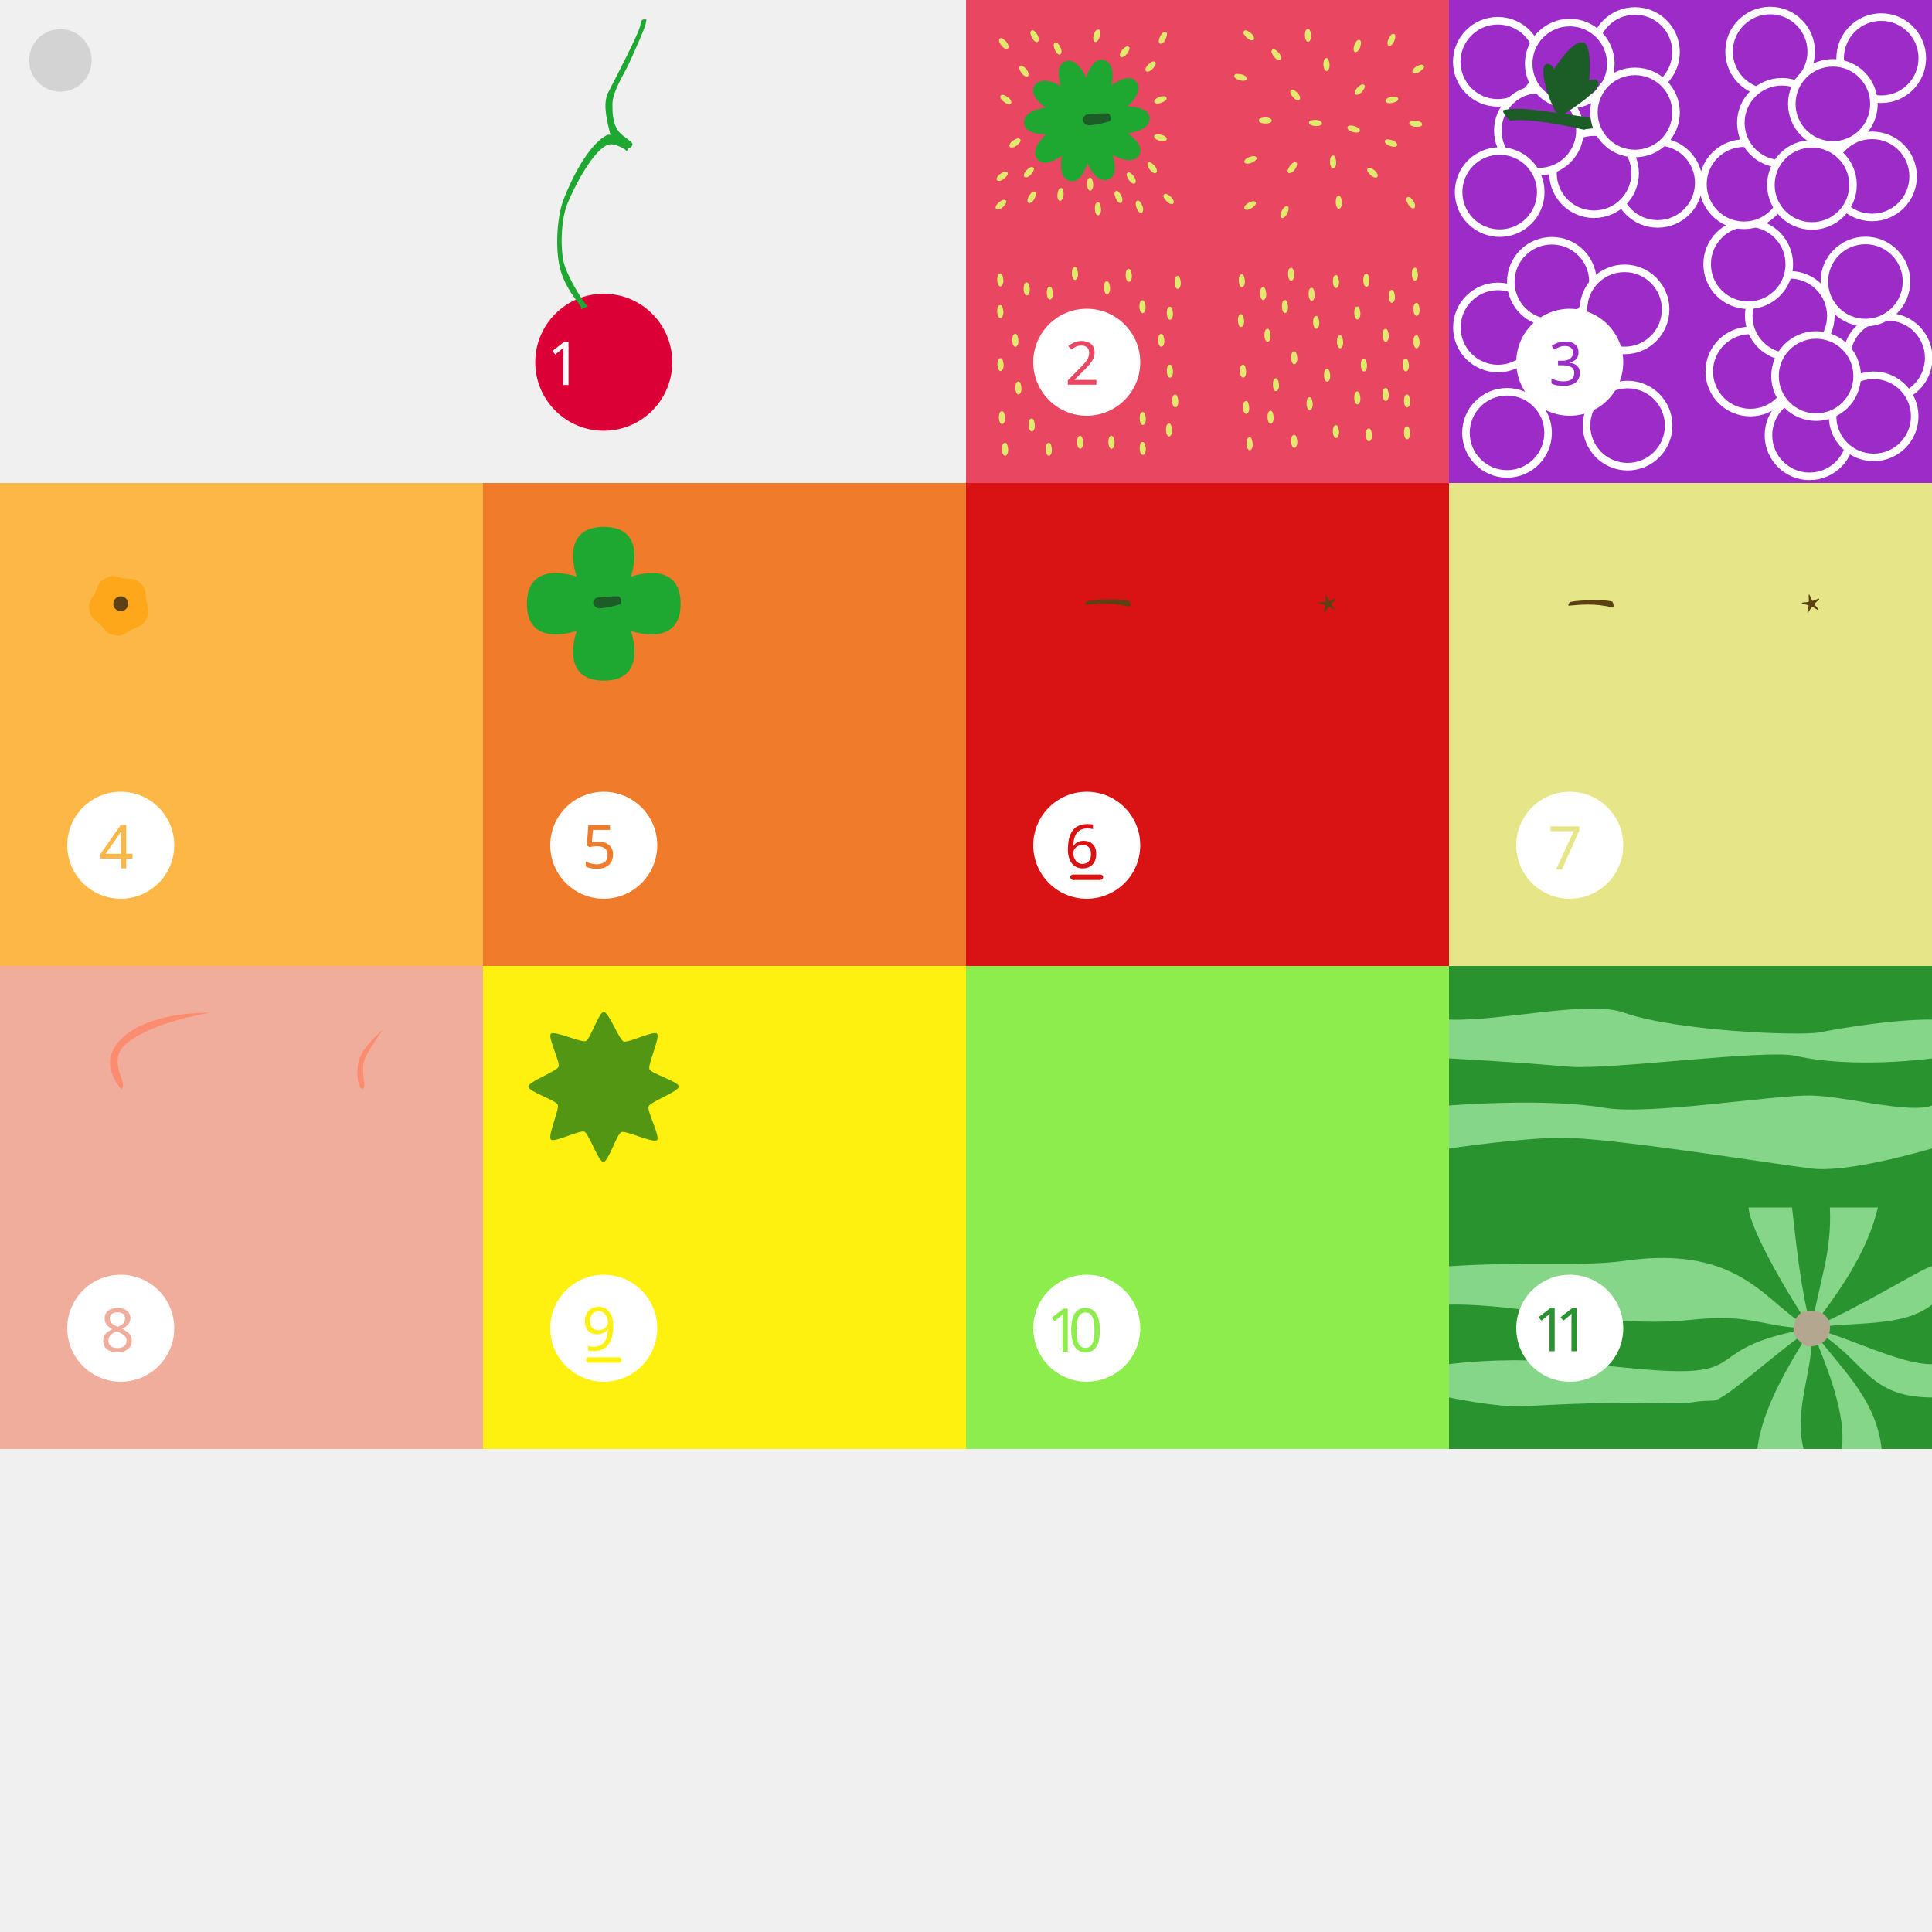
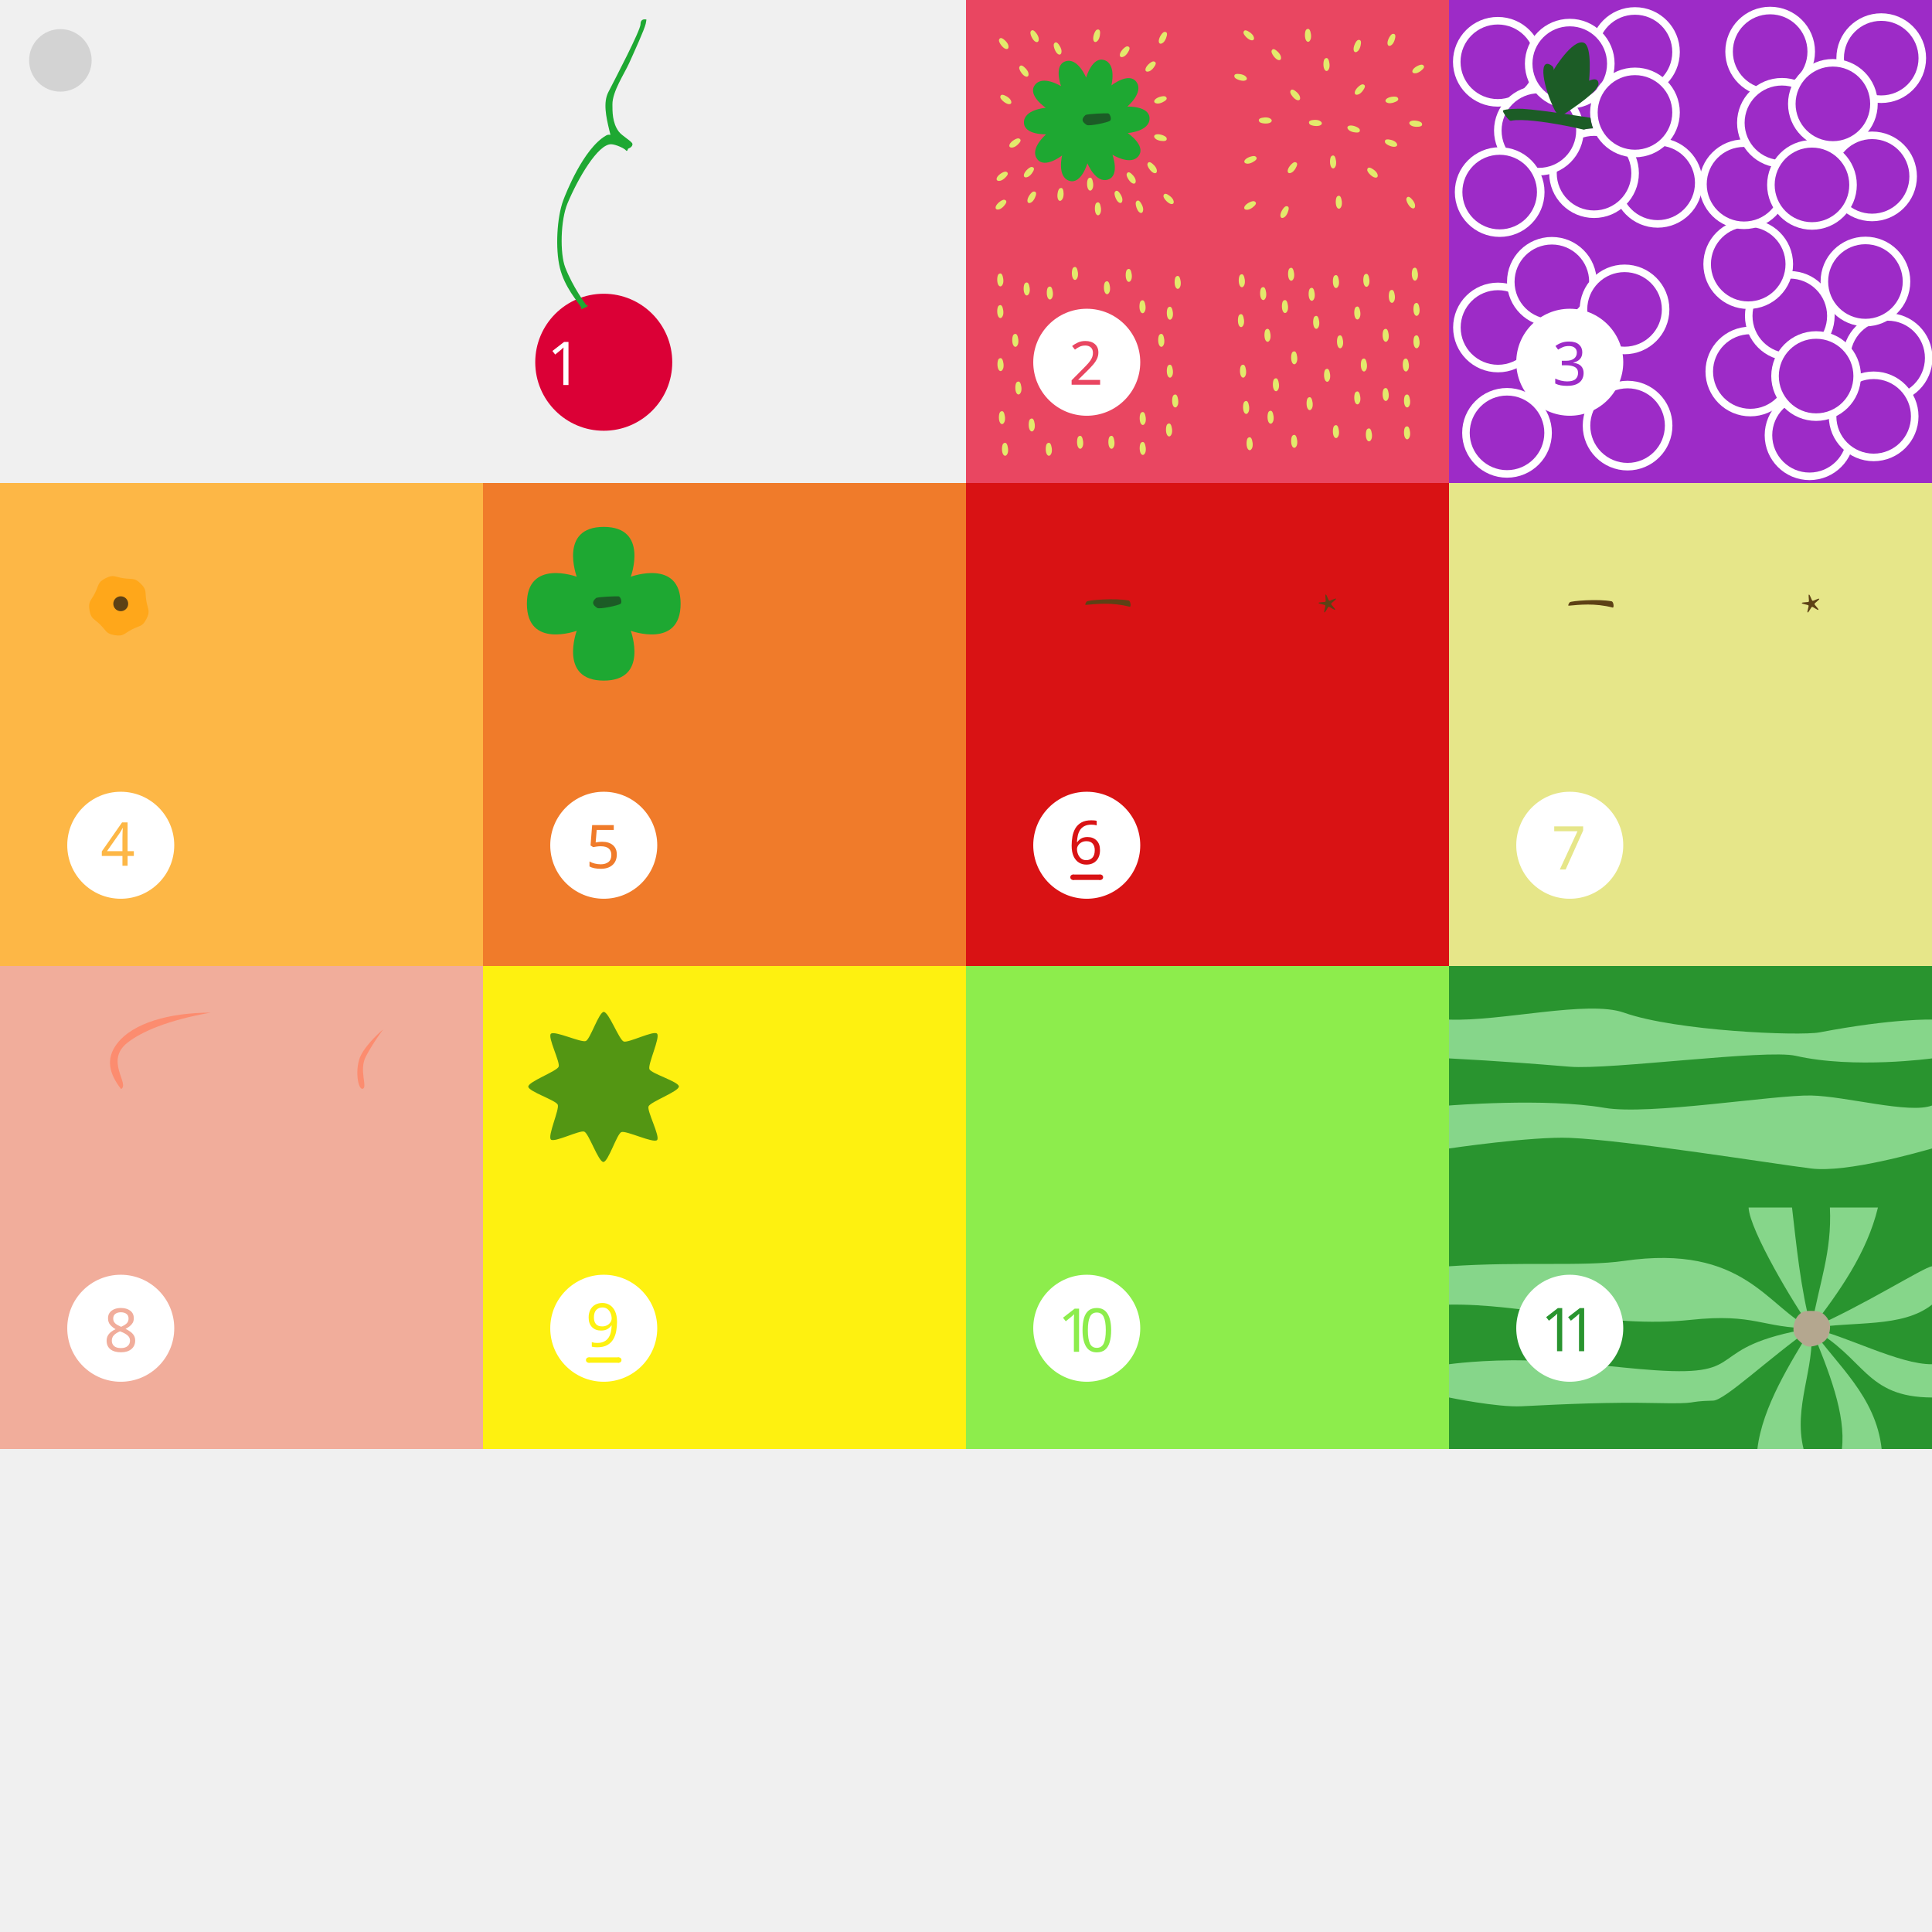
<svg xmlns="http://www.w3.org/2000/svg" xmlns:xlink="http://www.w3.org/1999/xlink" width="1024" height="1024" viewBox="0 0 1024 1024" version="1.1" id="svg1">
  <defs id="defs1" />
  <g id="layer1" />
  <g id="layer2">
    <circle style="fill:#d3d3d3;fill-opacity:1" id="path3" cx="32" cy="32" r="16.572" />
  </g>
  <g id="layer3">
    <circle style="fill:#db0036;fill-opacity:1" id="path4" cx="320" cy="192" r="36.311" />
    <path style="fill:#1ea832;fill-opacity:1" d="M 308,162.867 C 306.303,159.978 299.25,152.25 296.75,142 c -2.5,-10.25 -1.577,-26.896 1.813,-35.896 1.26,-3.345 10.563,-27.313 22.656,-34.268 2.48,-1.426 2.751,1.45 1.715,-2.86 -1.697,-7.062 -3.325,-14.653 -0.499,-20.15 3.377,-6.569 17.059,-32.738 17.059,-35.988 0,-3.25 2.75,-2.5 2.75,-2.5 0,0 0.75,-1 0,2.25 -0.75,3.25 -6.033,14.728 -8.679,20.644 -2.651,5.926 -9.015,15.232 -8.967,22.136 0.025,3.553 -0.15,9.557 3.295,14.28 1.774,2.432 7.11,5.271 7.301,6.604 0.25,1.75 -2.323,2.573 -2.323,2.573 0,0 -0.379,1.856 -1.129,0.856 -0.75,-1 -5.317,-3.169 -7.801,-3.225 -7.017,-0.157 -17.649,18.168 -23.156,31.358 -3.72,8.909 -4.072,26.555 -1.189,33.955 4.038,10.363 10.637,19.314 11.255,20.035 0.147,0.171 1.015,-0.027 0.767,0.321 -0.326,0.457 -3.183,1.696 -3.465,1.737 -0.602,0.088 0.272,-0.272 -0.153,-0.995 z" id="path5" />
    <text xml:space="preserve" style="font-style:normal;font-variant:normal;font-weight:normal;font-stretch:normal;font-size:32px;font-family:'UD Digi Kyokasho NP-B';-inkscape-font-specification:'UD Digi Kyokasho NP-B';text-align:center;writing-mode:lr-tb;direction:ltr;text-anchor:middle;fill:#ffffff;fill-opacity:1;stroke-width:3.5;stroke-dasharray:none" x="319.907" y="204.073" id="text64">
      <tspan id="tspan64" x="319.907" y="204.073">1</tspan>
    </text>
  </g>
  <g id="layer4">
    <rect style="fill:#e94661;fill-opacity:1" id="rect5" width="256" height="256" x="512" y="0" />
    <path style="fill:#e3e96c;fill-opacity:1" d="m 543.212,150.174 c 0.435,-0.464 1.292,-0.739 1.827,0.076 0.64,0.975 1.082,3.61 0.513,5.036 -0.751,1.88 -2.01,1.583 -2.61,0.102 -0.654,-1.613 -0.43,-4.47 0.27,-5.215 z" id="path10" />
    <path id="path8" style="fill:#1ea832;fill-opacity:1" d="m 603.587,82.493 c -4.022,5.713 -13.965,-0.484 -13.965,-0.484 0,0 4.038,10.986 -2.269,13.139 -6.612,2.257 -11.015,-8.6 -11.015,-8.6 0,0 -3.19,11.257 -9.558,9.292 -6.676,-2.06 -3.855,-13.432 -3.855,-13.432 0,0 -9.198,7.236 -13.196,1.904 -4.191,-5.59 4.774,-13.134 4.774,-13.134 0,0 -11.691,0.445 -11.79,-6.218 -0.104,-6.986 11.585,-7.822 11.585,-7.822 0,0 -9.724,-6.506 -5.888,-11.955 4.021,-5.713 13.965,0.476 13.965,0.476 0,0 -4.038,-10.978 2.269,-13.132 6.612,-2.258 11.015,8.593 11.015,8.593 0,0 3.19,-11.255 9.558,-9.29 6.676,2.06 3.862,13.43 3.862,13.43 0,0 9.192,-7.228 13.189,-1.896 4.19,5.59 -4.774,13.127 -4.774,13.127 0,0 11.69,-0.446 11.79,6.217 0.105,6.985 -11.578,7.821 -11.578,7.821 0,0 9.718,6.513 5.882,11.962 z" />
    <path style="fill:#1c5c26;fill-opacity:1" d="m 575.29,61.004 c -2.342,2.095 -1.859,3.586 0.708,5.229 1.256,0.804 11.407,-1.376 12.366,-2.233 0.959,-0.858 -0.024,-3.799 -1.089,-3.922 -1.066,-0.123 -11.225,0.246 -11.984,0.926 z" id="path9" />
    <use id="use163" xlink:href="#path10" transform="translate(12.26173,2.151247)" />
    <use id="use165" xlink:href="#path10" transform="translate(42.54599,-0.653617)" />
    <use id="use166" xlink:href="#path10" transform="translate(25.55194,-8.227693)" />
    <use id="use167" xlink:href="#path10" transform="translate(54.09322,-7.189787)" />
    <use id="use168" xlink:href="#path10" transform="translate(61.37761,9.419966)" />
    <use id="use170" xlink:href="#path10" transform="translate(75.88045,12.85447)" />
    <use id="use171" xlink:href="#path10" transform="translate(80.02003,-3.485957)" />
    <use id="use173" xlink:href="#path10" transform="translate(71.31174,27.23404)" />
    <use id="use174" xlink:href="#path10" transform="translate(75.88045,43.57447)" />
    <use id="use175" xlink:href="#path10" transform="translate(61.50088,68.65124)" />
    <use id="use176" xlink:href="#path10" transform="translate(75.44471,74.73021)" />
    <use id="use177" xlink:href="#path10" transform="translate(78.70619,59.36419)" />
    <use id="use180" xlink:href="#path10" transform="translate(61.50088,84.53447)" />
    <use id="use182" xlink:href="#path10" transform="translate(44.90428,81.26638)" />
    <use id="use183" xlink:href="#path10" transform="translate(11.71108,84.97021)" />
    <use id="use184" xlink:href="#path10" transform="translate(28.30768,81.26638)" />
    <use id="use188" xlink:href="#path10" transform="translate(-11.48635,84.97021)" />
    <use id="use189" xlink:href="#path10" transform="translate(2.672289,72.08575)" />
    <use id="use190" xlink:href="#path10" transform="translate(-4.408806,52.49518)" />
    <use id="use192" xlink:href="#path10" transform="translate(-13.11709,68.19546)" />
    <use id="use194" xlink:href="#path10" transform="translate(-13.88295,40.08851)" />
    <use id="use195" xlink:href="#path10" transform="translate(-6.039545,27.23404)" />
    <use id="use196" xlink:href="#path10" transform="translate(-14.00471,11.98156)" />
    <use id="use197" xlink:href="#path10" transform="translate(-14.00471,-4.793191)" />
    <use id="use198" xlink:href="#path10" transform="translate(114.0081,-4.357447)" />
    <use id="use199" xlink:href="#path10" transform="translate(125.3309,2.448052)" />
    <use id="use201" xlink:href="#path10" transform="translate(113.5724,16.77617)" />
    <use id="use202" xlink:href="#path10" transform="translate(127.6284,24.56812)" />
    <use id="use203" xlink:href="#path10" transform="translate(136.8847,9.317055)" />
    <use id="use204" xlink:href="#path10" transform="translate(140.1462,-7.791948)" />
    <use id="use205" xlink:href="#path10" transform="translate(151.0464,2.83234)" />
    <use id="use207" xlink:href="#path10" transform="translate(153.443,17.69912)" />
    <use id="use208" xlink:href="#path10" transform="translate(166.0796,28.00262)" />
    <use id="use210" xlink:href="#path10" transform="translate(163.9009,-3.921702)" />
    <use id="use212" xlink:href="#path10" transform="translate(180.0234,-4.575319)" />
    <use id="use214" xlink:href="#path10" transform="translate(178.7162,40.30638)" />
    <use id="use215" xlink:href="#path10" transform="translate(175.2302,12.73951)" />
    <use id="use216" xlink:href="#path10" transform="translate(193.5249,3.921702)" />
    <use id="use218" xlink:href="#path10" transform="translate(206.6039,10.83011)" />
    <use id="use219" xlink:href="#path10" transform="translate(190.2634,24.56812)" />
    <use id="use221" xlink:href="#path10" transform="translate(206.6039,28.00262)" />
    <use id="use224" xlink:href="#path10" transform="translate(114.6617,43.57447)" />
    <use id="use225" xlink:href="#path10" transform="translate(141.7769,36.48754)" />
    <use id="use226" xlink:href="#path10" transform="translate(116.2925,62.79869)" />
    <use id="use227" xlink:href="#path10" transform="translate(132.0915,50.76425)" />
    <use id="use228" xlink:href="#path10" transform="translate(159.2199,45.75319)" />
    <use id="use231" xlink:href="#path10" transform="translate(190.2634,55.92969)" />
    <use id="use232" xlink:href="#path10" transform="translate(200.9392,40.30638)" />
    <use id="use233" xlink:href="#path10" transform="translate(201.5928,59.36419)" />
    <use id="use234" xlink:href="#path10" transform="translate(175.2302,57.73617)" />
    <use id="use235" xlink:href="#path10" transform="translate(149.9571,60.78638)" />
    <use id="use236" xlink:href="#path10" transform="translate(129.2592,67.97617)" />
    <use id="use237" xlink:href="#path10" transform="translate(118.1477,82.02291)" />
    <use id="use238" xlink:href="#path10" transform="translate(141.7769,80.76703)" />
    <use id="use239" xlink:href="#path10" transform="translate(163.9009,75.6017)" />
    <use id="use240" xlink:href="#path10" transform="translate(181.3759,77.33253)" />
    <use id="use242" xlink:href="#path10" transform="translate(201.5928,76.25532)" />
    <use id="use243" xlink:href="#use218" transform="translate(-0.8714899,-18.67352)" />
    <use id="use244" xlink:href="#use218" transform="rotate(33.12873,748.7036,-208.5243)" />
    <use id="use245" xlink:href="#use218" transform="rotate(7.327616,1132.305,-1339.763)" />
    <use id="use246" xlink:href="#use218" transform="translate(-172.9906,-66.38756)" />
    <use id="use247" xlink:href="#use218" transform="translate(-168.8511,-53.31522)" />
    <use id="use248" xlink:href="#use218" transform="rotate(-22.11187,519.211,538.3808)" />
    <use id="use249" xlink:href="#use218" transform="rotate(-18.385,509.2737,590.4956)" />
    <use id="use250" xlink:href="#use218" transform="rotate(-33.12873,558.0928,383.3447)" />
    <use id="use251" xlink:href="#use218" transform="rotate(-36.22857,565.9509,340.5682)" />
    <use id="use252" xlink:href="#use218" transform="rotate(-43.63814,611.9847,298.7969)" />
    <use id="use253" xlink:href="#use218" transform="rotate(106.5267,716.8835,67.83654)" />
    <use id="use254" xlink:href="#use218" transform="rotate(72.61713,758.4863,16.10757)" />
    <use id="use255" xlink:href="#use218" transform="rotate(46.78093,829.0773,-63.30317)" />
    <use id="use256" xlink:href="#use218" transform="rotate(41.63875,852.9858,-107.681)" />
    <use id="use257" xlink:href="#use218" transform="rotate(29.20794,959.8125,-165.9445)" />
    <use id="use258" xlink:href="#use218" transform="rotate(17.17995,1146.118,-469.5879)" />
    <use id="use259" xlink:href="#use218" transform="rotate(-21.49593,291.4311,595.8616)" />
    <use id="use260" xlink:href="#use218" transform="rotate(-26.48982,341.9567,521.5502)" />
    <use id="use261" xlink:href="#use218" transform="rotate(-37.06831,431.2798,419.7762)" />
    <use id="use262" xlink:href="#use218" transform="rotate(-35.09292,447.0288,429.8664)" />
    <use id="use263" xlink:href="#use218" transform="rotate(-51.35708,526.2497,334.7029)" />
    <use id="use264" xlink:href="#use218" transform="rotate(55.99722,727.2786,-80.27166)" />
    <use id="use265" xlink:href="#use218" transform="rotate(55.3751,708.1831,-80.53242)" />
    <use id="use266" xlink:href="#use218" transform="rotate(44.90738,736.0261,-120.9311)" />
    <use id="use267" xlink:href="#use218" transform="rotate(50.72818,699.1833,-96.07092)" />
    <use id="use541" xlink:href="#use188" transform="rotate(-39.69119,349.4311,-68.85907)" />
    <use id="use542" xlink:href="#use188" transform="rotate(45.17037,855.8663,368.8291)" />
    <use id="use543" xlink:href="#use188" transform="translate(170.3762,-203.9285)" />
    <use id="use544" xlink:href="#use188" transform="rotate(-84.1276,519.0968,60.49911)" />
    <use id="use545" xlink:href="#use188" transform="rotate(108.8053,685.8246,219.4028)" />
    <use id="use546" xlink:href="#use188" transform="translate(173.8621,-152.2928)" />
    <use id="use547" xlink:href="#use188" transform="rotate(39.19031,818.4612,377.4143)" />
    <use id="use548" xlink:href="#use188" transform="rotate(-86.99348,509.8197,78.30934)" />
    <use id="use549" xlink:href="#use188" transform="rotate(-36.98304,291.8891,-81.4301)" />
    <use id="use550" xlink:href="#use188" transform="rotate(-72.77703,461.3417,54.84668)" />
    <use id="use551" xlink:href="#use188" transform="rotate(22.00508,1175.706,611.4413)" />
    <use id="use552" xlink:href="#use188" transform="rotate(26.05824,1103.977,572.151)" />
    <use id="use553" xlink:href="#use188" transform="rotate(61.16324,812.6895,322.6261)" />
    <use id="use554" xlink:href="#use188" transform="rotate(80.77059,744.063,266.0489)" />
    <use id="use555" xlink:href="#use188" transform="rotate(99.15057,715.0172,244.5572)" />
    <use id="use556" xlink:href="#use188" transform="rotate(-67.75225,514.1051,4.61476)" />
    <use id="use557" xlink:href="#use188" transform="rotate(-45.92018,457.0347,-65.05857)" />
    <use id="use558" xlink:href="#use188" transform="rotate(-30.07283,396.9033,-227.4797)" />
    <use id="use559" xlink:href="#use188" transform="translate(176.9123,-130.9413)" />
    <use id="use560" xlink:href="#use188" transform="rotate(29.9263,841.9618,452.4488)" />
    <use id="use561" xlink:href="#use188" transform="rotate(61.26065,706.7232,283.1866)" />
    <use id="use562" xlink:href="#use188" transform="rotate(70.16638,706.9212,254.0364)" />
    <use id="use563" xlink:href="#use188" transform="rotate(-46.27897,340.6023,-22.7261)" />
    <use id="use564" xlink:href="#use188" transform="translate(160.5719,-219.3974)" />
    <circle style="fill:#ffffff;fill-opacity:1" id="path6" cx="576" cy="192" r="28.353" />
-     <text xml:space="preserve" style="font-style:normal;font-variant:normal;font-weight:normal;font-stretch:normal;font-size:32px;font-family:'UD Digi Kyokasho NP-B';-inkscape-font-specification:'UD Digi Kyokasho NP-B';writing-mode:lr-tb;direction:ltr;fill:#e94661;fill-opacity:1;stroke-width:3.5;stroke-dasharray:none" x="564.447" y="203.912" id="text65">
-       <tspan id="tspan65" x="564.447" y="203.912">2</tspan>
+     <text xml:space="preserve" style="font-style:normal;font-variant:normal;font-weight:normal;font-stretch:normal;font-size:32px;font-family:'UD Digi Kyokasho NP-B';-inkscape-font-specification:'UD Digi Kyokasho NP-B';writing-mode:lr-tb;direction:ltr;fill:#e94661;fill-opacity:1;stroke-width:3.5;stroke-dasharray:none" x="566.447" y="203.912" id="text65">
+       <tspan id="tspan65" x="566.447" y="203.912">2</tspan>
    </text>
  </g>
  <g id="layer5">
    <rect style="fill:#9d2bc7;fill-opacity:1" id="rect564" width="256" height="256" x="768" y="0" />
    <circle style="fill:#9d2bc7;fill-opacity:1;stroke:#ffffff;stroke-width:4;stroke-dasharray:none;stroke-opacity:1" id="circle566" cx="927.715" cy="196.905" r="21.768" />
    <circle style="fill:#9d2bc7;fill-opacity:1;stroke:#ffffff;stroke-width:4;stroke-dasharray:none;stroke-opacity:1" id="circle567" cx="862.653" cy="225.582" r="21.768" />
    <circle style="fill:#9d2bc7;fill-opacity:1;stroke:#ffffff;stroke-width:4;stroke-dasharray:none;stroke-opacity:1" id="circle569" cx="798.75" cy="229.42" r="21.768" />
    <circle style="fill:#9d2bc7;fill-opacity:1;stroke:#ffffff;stroke-width:4;stroke-dasharray:none;stroke-opacity:1" id="circle570" cx="793.957" cy="173.573" r="21.768" />
    <circle style="fill:#9d2bc7;fill-opacity:1;stroke:#ffffff;stroke-width:4;stroke-dasharray:none;stroke-opacity:1" id="circle571" cx="822.518" cy="149.368" r="21.768" />
    <circle style="fill:#9d2bc7;fill-opacity:1;stroke:#ffffff;stroke-width:4;stroke-dasharray:none;stroke-opacity:1" id="path565" cx="861.047" cy="163.994" r="21.768" />
    <circle style="fill:#9d2bc7;fill-opacity:1;stroke:#ffffff;stroke-width:4;stroke-dasharray:none;stroke-opacity:1" id="circle578" cx="959.089" cy="230.696" r="21.768" />
    <circle style="fill:#9d2bc7;fill-opacity:1;stroke:#ffffff;stroke-width:4;stroke-dasharray:none;stroke-opacity:1" id="circle572" cx="948.631" cy="167.429" r="21.768" />
    <circle style="fill:#9d2bc7;fill-opacity:1;stroke:#ffffff;stroke-width:4;stroke-dasharray:none;stroke-opacity:1" id="circle575" cx="1000.485" cy="189.736" r="21.768" />
    <circle style="fill:#9d2bc7;fill-opacity:1;stroke:#ffffff;stroke-width:4;stroke-dasharray:none;stroke-opacity:1" id="circle573" cx="993.077" cy="220.673" r="21.768" />
    <circle style="fill:#9d2bc7;fill-opacity:1;stroke:#ffffff;stroke-width:4;stroke-dasharray:none;stroke-opacity:1" id="circle576" cx="962.575" cy="199.322" r="21.768" />
    <circle style="fill:#9d2bc7;fill-opacity:1;stroke:#ffffff;stroke-width:4;stroke-dasharray:none;stroke-opacity:1" id="circle577" cx="988.72" cy="149.211" r="21.768" />
    <circle style="fill:#9d2bc7;fill-opacity:1;stroke:#ffffff;stroke-width:4;stroke-dasharray:none;stroke-opacity:1" id="circle49" cx="926.594" cy="140" r="21.768" />
    <circle style="fill:#9d2bc7;fill-opacity:1;stroke:#ffffff;stroke-width:4;stroke-dasharray:none;stroke-opacity:1" id="circle50" cx="878.602" cy="96.905" r="21.768" />
    <circle style="fill:#9d2bc7;fill-opacity:1;stroke:#ffffff;stroke-width:4;stroke-dasharray:none;stroke-opacity:1" id="circle52" cx="844.873" cy="91.778" r="21.768" />
    <circle style="fill:#9d2bc7;fill-opacity:1;stroke:#ffffff;stroke-width:4;stroke-dasharray:none;stroke-opacity:1" id="circle53" cx="793.88" cy="32.752" r="21.768" />
    <circle style="fill:#9d2bc7;fill-opacity:1;stroke:#ffffff;stroke-width:4;stroke-dasharray:none;stroke-opacity:1" id="circle54" cx="815.639" cy="69.202" r="21.768" />
    <circle style="fill:#9d2bc7;fill-opacity:1;stroke:#ffffff;stroke-width:4;stroke-dasharray:none;stroke-opacity:1" id="circle51" cx="794.86" cy="101.802" r="21.768" />
    <circle style="fill:#9d2bc7;fill-opacity:1;stroke:#ffffff;stroke-width:4;stroke-dasharray:none;stroke-opacity:1" id="circle56" cx="866.57" cy="27.576" r="21.768" />
    <circle style="fill:#9d2bc7;fill-opacity:1;stroke:#ffffff;stroke-width:4;stroke-dasharray:none;stroke-opacity:1" id="circle55" cx="832" cy="33.731" r="21.768" />
    <circle style="fill:#9d2bc7;fill-opacity:1;stroke:#ffffff;stroke-width:4;stroke-dasharray:none;stroke-opacity:1" id="circle57" cx="866.57" cy="59.593" r="21.768" />
    <path style="fill:#1c5c26;fill-opacity:1;stroke-width:3.8" d="m 844.335,68.01 c -1.631,0.054 -3.648,0.306 -4.989,0.701 -11.664,-2.797 -25.567,-4.967 -32.761,-5.065 -5.788,-0.079 -5.196,0.519 -6.025,0.355 -1.095,-0.217 -4.401,-4.855 -3.94,-5.387 0.796,-0.918 8.313,-1.065 10.48,-0.938 9.345,0.546 35.896,4.742 35.896,4.742 0.272,2.233 0.687,3.787 1.339,5.593 z" id="path57" />
    <path style="fill:#1c5c26;fill-opacity:1;stroke-width:3.8" d="m 828.324,60.926 c 14.196,-9.176 19.025,-14.281 18.905,-16.632 -0.202,-3.954 -4.981,-1.491 -4.981,-1.491 0,0 1.889,-18.558 -2.858,-20.175 -6.062,-2.064 -16.073,14.628 -16.073,14.628 0,0 0.838,-1.494 -1.401,-2.808 -6.611,-3.882 -4.167,11.523 2.289,24.299 1.911,2.109 0.135,2.47 4.118,2.18 z" id="path58" />
    <circle style="fill:#9d2bc7;fill-opacity:1;stroke:#ffffff;stroke-width:4;stroke-dasharray:none;stroke-opacity:1" id="circle58" cx="938.221" cy="27.351" r="21.768" />
    <circle style="fill:#9d2bc7;fill-opacity:1;stroke:#ffffff;stroke-width:4;stroke-dasharray:none;stroke-opacity:1" id="circle59" cx="997.089" cy="30.814" r="21.768" />
    <circle style="fill:#9d2bc7;fill-opacity:1;stroke:#ffffff;stroke-width:4;stroke-dasharray:none;stroke-opacity:1" id="circle60" cx="992.241" cy="93.491" r="21.768" />
    <circle style="fill:#9d2bc7;fill-opacity:1;stroke:#ffffff;stroke-width:4;stroke-dasharray:none;stroke-opacity:1" id="circle61" cx="924.37" cy="97.647" r="21.768" />
    <circle style="fill:#9d2bc7;fill-opacity:1;stroke:#ffffff;stroke-width:4;stroke-dasharray:none;stroke-opacity:1" id="circle62" cx="944.454" cy="65.096" r="21.768" />
    <circle style="fill:#9d2bc7;fill-opacity:1;stroke:#ffffff;stroke-width:4;stroke-dasharray:none;stroke-opacity:1" id="circle63" cx="960.383" cy="97.993" r="21.768" />
    <circle style="fill:#9d2bc7;fill-opacity:1;stroke:#ffffff;stroke-width:4;stroke-dasharray:none;stroke-opacity:1" id="circle64" cx="971.464" cy="55.054" r="21.768" />
    <use x="0" y="0" xlink:href="#path6" id="use40" transform="translate(256)" />
-     <text xml:space="preserve" style="font-style:normal;font-variant:normal;font-weight:normal;font-stretch:normal;font-size:32px;font-family:'UD Digi Kyokasho NP-B';-inkscape-font-specification:'UD Digi Kyokasho NP-B';writing-mode:lr-tb;direction:ltr;fill:#9d2bc7;fill-opacity:1;stroke-width:3.5;stroke-dasharray:none" x="820.866" y="204.197" id="text66">
-       <tspan id="tspan66" x="820.866" y="204.197">3</tspan>
+     <text xml:space="preserve" style="font-style:normal;font-variant:normal;font-weight:normal;font-stretch:normal;font-size:32px;font-family:'UD Digi Kyokasho NP-B';-inkscape-font-specification:'UD Digi Kyokasho NP-B';writing-mode:lr-tb;direction:ltr;fill:#9d2bc7;fill-opacity:1;stroke-width:3.5;stroke-dasharray:none" x="822.866" y="204.197" id="text66">
+       <tspan id="tspan66" x="822.866" y="204.197">3</tspan>
    </text>
  </g>
  <g id="layer6">
    <rect style="fill:#fdb746;fill-opacity:1;stroke:none;stroke-width:3.8;stroke-dasharray:none;stroke-opacity:1" id="rect578" width="256" height="256" x="0" y="256" />
    <path style="fill:#ffa71a;fill-opacity:1;stroke:none;stroke-width:3.8;stroke-dasharray:none;stroke-opacity:1" id="path580" d="m 60.113,345.618 c -7.619,-1.156 -7.011,-3.608 -12.495,-9.022 -5.484,-5.413 -7.928,-4.774 -9.183,-12.377 -1.255,-7.603 1.265,-7.783 4.719,-14.672 3.454,-6.889 2.091,-9.015 8.934,-12.558 6.843,-3.543 7.793,-1.202 15.412,-0.046 7.619,1.156 9.22,-0.798 14.704,4.616 5.484,5.413 3.551,7.04 4.806,14.643 1.255,7.603 3.608,8.522 0.154,15.411 -3.454,6.889 -5.598,5.553 -12.441,9.096 -6.843,3.543 -6.99,6.065 -14.609,4.909 z" transform="matrix(0.6201694,0,0,0.6201694,23.59227,122.3244)" />
    <circle style="fill:#5d4115;fill-opacity:1;stroke:none;stroke-width:3.8;stroke-dasharray:none;stroke-opacity:1" id="path581" cx="64" cy="320" r="3.948" />
    <use x="0" y="0" xlink:href="#use42" id="use45" transform="translate(-256)" />
-     <text xml:space="preserve" style="font-style:normal;font-variant:normal;font-weight:normal;font-stretch:normal;font-size:32px;font-family:'UD Digi Kyokasho NP-B';-inkscape-font-specification:'UD Digi Kyokasho NP-B';writing-mode:lr-tb;direction:ltr;fill:#fdb746;fill-opacity:1;stroke-width:3.5;stroke-dasharray:none" x="52.553" y="460.243" id="text67">
-       <tspan id="tspan67" x="52.553" y="460.243">4</tspan>
+     <text xml:space="preserve" style="font-style:normal;font-variant:normal;font-weight:normal;font-stretch:normal;font-size:32px;font-family:'UD Digi Kyokasho NP-B';-inkscape-font-specification:'UD Digi Kyokasho NP-B';writing-mode:lr-tb;direction:ltr;fill:#fdb746;fill-opacity:1;stroke-width:3.5;stroke-dasharray:none" x="53.287" y="458.855" id="text67">
+       <tspan id="tspan67" x="53.287" y="458.855">4</tspan>
    </text>
  </g>
  <g id="layer7">
    <rect style="fill:#f07b2a;fill-opacity:1;stroke:none;stroke-width:3.8;stroke-dasharray:none;stroke-opacity:1" id="rect581" width="256" height="256" x="256" y="256" />
    <path id="path582" style="fill:#1ea832;stroke-width:3.8" d="m 320,360.737 c -24.035,0 -14.332,-26.405 -14.332,-26.405 0,0 -26.405,9.704 -26.405,-14.332 0,-24.035 26.405,-14.332 26.405,-14.332 0,0 -9.704,-26.405 14.332,-26.405 24.035,0 14.332,26.405 14.332,26.405 0,0 26.405,-9.704 26.405,14.332 0,24.035 -26.405,14.332 -26.405,14.332 0,0 9.704,26.405 -14.332,26.405 z" />
    <path style="fill:#1c5c26;fill-opacity:1" d="m 315.864,317.004 c -2.342,2.095 -1.859,3.586 0.708,5.229 1.256,0.804 11.407,-1.376 12.366,-2.233 0.959,-0.858 -0.024,-3.799 -1.089,-3.922 -1.066,-0.123 -11.225,0.246 -11.984,0.926 z" id="path583" />
    <use x="0" y="0" xlink:href="#use41" id="use42" transform="translate(-512)" />
-     <text xml:space="preserve" style="font-style:normal;font-variant:normal;font-weight:normal;font-stretch:normal;font-size:32px;font-family:'UD Digi Kyokasho NP-B';-inkscape-font-specification:'UD Digi Kyokasho NP-B';writing-mode:lr-tb;direction:ltr;fill:#f07b2a;fill-opacity:1;stroke-width:3.5;stroke-dasharray:none" x="308.435" y="460.171" id="text68">
-       <tspan id="tspan68" x="308.435" y="460.171">5</tspan>
+     <text xml:space="preserve" style="font-style:normal;font-variant:normal;font-weight:normal;font-stretch:normal;font-size:32px;font-family:'UD Digi Kyokasho NP-B';-inkscape-font-specification:'UD Digi Kyokasho NP-B';writing-mode:lr-tb;direction:ltr;fill:#f07b2a;fill-opacity:1;stroke-width:3.5;stroke-dasharray:none" x="310.435" y="460.171" id="text68">
+       <tspan id="tspan68" x="310.435" y="460.171">5</tspan>
    </text>
  </g>
  <g id="layer8">
    <rect style="fill:#d91214;fill-opacity:1;stroke:none;stroke-width:3.8;stroke-dasharray:none;stroke-opacity:1" id="rect583" width="256" height="256" x="512" y="256" />
    <path style="fill:#5d4115;fill-opacity:1;stroke:none;stroke-width:3.8;stroke-dasharray:none;stroke-opacity:1" d="m 576,318.797 c 0.779,-0.736 14.976,-1.911 22.16,-0.519 1.167,0.226 1.394,3.529 0.606,3.324 -9.519,-2.476 -17.752,-1.478 -23.329,-0.996 -0.587,0.051 0.135,-1.405 0.563,-1.809 z" id="path584" />
    <use x="0" y="0" xlink:href="#use42" id="use43" transform="translate(256)" />
    <path style="fill:#5d4115;fill-opacity:1;stroke:none;stroke-width:3.8;stroke-dasharray:none;stroke-opacity:1" id="path585" d="m 710.892,325.821 c -0.616,0.726 -5.277,-3.075 -6.202,-2.849 -0.926,0.226 -3.198,5.771 -4.082,5.416 -0.884,-0.354 1.262,-5.947 0.766,-6.76 -0.497,-0.814 -6.496,-1.37 -6.419,-2.32 0.077,-0.951 6.06,-0.536 6.677,-1.263 0.616,-0.728 -0.73,-6.614 0.196,-6.847 0.926,-0.233 2.429,5.612 3.312,5.973 0.883,0.361 6.06,-2.713 6.56,-1.899 0.499,0.815 -4.599,3.963 -4.662,4.916 -0.064,0.953 4.471,4.908 3.855,5.634 z" transform="matrix(0.552359,0,0,0.552359,314.9917,143.1974)" />
-     <text xml:space="preserve" style="font-style:normal;font-variant:normal;font-weight:normal;font-stretch:normal;font-size:32px;font-family:'UD Digi Kyokasho NP-B';-inkscape-font-specification:'UD Digi Kyokasho NP-B';writing-mode:lr-tb;direction:ltr;fill:#d91214;fill-opacity:1;stroke-width:3.5;stroke-dasharray:none" x="564.226" y="459.947" id="text69">
-       <tspan id="tspan69" x="564.226" y="459.947">6</tspan>
+     <text xml:space="preserve" style="font-style:normal;font-variant:normal;font-weight:normal;font-stretch:normal;font-size:32px;font-family:'UD Digi Kyokasho NP-B';-inkscape-font-specification:'UD Digi Kyokasho NP-B';writing-mode:lr-tb;direction:ltr;fill:#d91214;fill-opacity:1;stroke-width:3.5;stroke-dasharray:none" x="566.226" y="457.947" id="text69">
+       <tspan id="tspan69" x="566.226" y="457.947">6</tspan>
    </text>
    <rect style="fill:#d91214;fill-opacity:1;stroke-width:3.5;stroke-dasharray:none" id="rect69" width="14.555" height="2.877" x="568.698" y="463.518" />
    <circle style="fill:#d91214;fill-opacity:1;stroke-width:3.5;stroke-dasharray:none" id="path69" cx="568.698" cy="464.956" r="1.439" />
    <circle style="fill:#d91214;fill-opacity:1;stroke-width:3.5;stroke-dasharray:none" id="circle69" cx="583.253" cy="464.956" r="1.439" />
  </g>
  <g id="layer9">
    <rect style="fill:#e6e689;fill-opacity:1;stroke:none;stroke-width:3.8;stroke-dasharray:none;stroke-opacity:1" id="rect585" width="256" height="256" x="768" y="256" />
    <path style="fill:#5d4115;fill-opacity:1;stroke:none;stroke-width:3.8;stroke-dasharray:none;stroke-opacity:1" d="m 832,319.221 c 0.779,-0.736 14.976,-1.911 22.16,-0.519 1.167,0.226 1.394,3.529 0.606,3.324 -9.519,-2.476 -17.752,-1.478 -23.329,-0.996 -0.587,0.051 0.135,-1.405 0.563,-1.809 z" id="path586" />
    <use x="0" y="0" xlink:href="#use40" id="use41" transform="translate(0,256)" />
    <path style="fill:#5d4115;fill-opacity:1;stroke:none;stroke-width:3.8;stroke-dasharray:none;stroke-opacity:1" id="path587" d="m 710.678,326.024 c -0.62,0.722 -5.185,-3.09 -6.112,-2.859 -0.927,0.23 -3.354,5.759 -4.232,5.392 -0.878,-0.367 1.362,-5.909 0.861,-6.718 -0.501,-0.81 -6.531,-1.38 -6.465,-2.33 0.067,-0.951 6.069,-0.571 6.681,-1.302 0.613,-0.731 -0.726,-6.578 0.201,-6.805 0.927,-0.227 2.512,5.574 3.398,5.931 0.885,0.357 5.965,-2.711 6.469,-1.899 0.504,0.813 -4.498,4.006 -4.567,4.958 -0.069,0.952 4.384,4.912 3.764,5.634 z" transform="matrix(0.552359,0,0,0.552359,571.2483,143.1417)" />
-     <text xml:space="preserve" style="font-style:normal;font-variant:normal;font-weight:normal;font-stretch:normal;font-size:32px;font-family:'UD Digi Kyokasho NP-B';-inkscape-font-specification:'UD Digi Kyokasho NP-B';writing-mode:lr-tb;direction:ltr;fill:#e6e689;fill-opacity:1;stroke-width:3.5;stroke-dasharray:none" x="820.369" y="460.855" id="text74">
-       <tspan id="tspan74" x="820.369" y="460.855">7</tspan>
+     <text xml:space="preserve" style="font-style:normal;font-variant:normal;font-weight:normal;font-stretch:normal;font-size:32px;font-family:'UD Digi Kyokasho NP-B';-inkscape-font-specification:'UD Digi Kyokasho NP-B';writing-mode:lr-tb;direction:ltr;fill:#e6e689;fill-opacity:1;stroke-width:3.5;stroke-dasharray:none" x="822.369" y="460.855" id="text74">
+       <tspan id="tspan74" x="822.369" y="460.855">7</tspan>
    </text>
  </g>
  <g id="layer10">
    <rect style="fill:#f1ad9b;fill-opacity:1;stroke:none;stroke-width:3.8;stroke-dasharray:none;stroke-opacity:1" id="rect587" width="256" height="256" x="6.1988831e-06" y="512" />
    <path style="fill:#fc8c6f;fill-opacity:1;stroke:none;stroke-width:3.8;stroke-dasharray:none;stroke-opacity:1" d="m 64.173,577.212 c -6.171,-7.923 -8.416,-15.942 -2.09,-24.119 8.505,-10.994 27.707,-16.332 49.526,-16.378 -23.123,4.088 -36.716,10.218 -43.99,15.884 -12.279,9.564 1.339,21.975 -3.447,24.613 z" id="path588" />
    <path style="fill:#fc8c6f;fill-opacity:1;stroke:none;stroke-width:3.8;stroke-dasharray:none;stroke-opacity:1" d="m 192.301,577.033 c -2.686,0.905 -4.442,-11.034 -0.979,-17.786 3.463,-6.753 11.774,-13.678 11.774,-13.678 0,0 -5.367,7.099 -9.176,14.371 -3.809,7.272 1.024,16.204 -1.618,17.094 z" id="path589" />
    <use x="0" y="0" xlink:href="#use45" id="use49" transform="translate(0,256)" />
-     <text xml:space="preserve" style="font-style:normal;font-variant:normal;font-weight:normal;font-stretch:normal;font-size:32px;font-family:'UD Digi Kyokasho NP-B';-inkscape-font-specification:'UD Digi Kyokasho NP-B';writing-mode:lr-tb;direction:ltr;fill:#f1ad9b;fill-opacity:1;stroke-width:3.5;stroke-dasharray:none" x="53.134" y="716.427" id="text75">
-       <tspan id="tspan75" x="53.134" y="716.427">8</tspan>
+     <text xml:space="preserve" style="font-style:normal;font-variant:normal;font-weight:normal;font-stretch:normal;font-size:32px;font-family:'UD Digi Kyokasho NP-B';-inkscape-font-specification:'UD Digi Kyokasho NP-B';writing-mode:lr-tb;direction:ltr;fill:#f1ad9b;fill-opacity:1;stroke-width:3.5;stroke-dasharray:none" x="54.951" y="716.427" id="text75">
+       <tspan id="tspan75" x="54.951" y="716.427">8</tspan>
    </text>
  </g>
  <g id="layer11">
    <rect style="fill:#fef110;fill-opacity:1;stroke:none;stroke-width:3.8;stroke-dasharray:none;stroke-opacity:1" id="rect589" width="256" height="256" x="256" y="512" />
    <path style="fill:#539613;fill-opacity:1;stroke:none;stroke-width:3.8;stroke-dasharray:none;stroke-opacity:1" id="path590" d="m 319.805,615.869 c -2.665,-0.056 -7.657,-15.039 -10.114,-16.068 -2.349,-0.984 -15.934,5.99 -17.71,4.159 -1.857,-1.915 4.644,-15.982 3.632,-18.455 -0.968,-2.365 -15.641,-7.026 -15.609,-9.575 0.033,-2.666 15.071,-8.077 16.082,-10.54 0.967,-2.355 -5.94,-15.673 -4.108,-17.459 1.916,-1.867 16.054,4.851 18.524,3.831 2.362,-0.976 6.971,-15.497 9.52,-15.429 2.666,0.071 8.051,14.637 10.512,15.67 2.353,0.988 15.938,-5.99 17.71,-4.159 1.853,1.915 -5.043,16.379 -4.03,18.853 0.968,2.366 15.66,6.629 15.609,9.177 -0.052,2.665 -15.071,8.069 -16.082,10.54 -0.967,2.362 6.347,16.086 4.506,17.857 -1.925,1.852 -16.445,-5.232 -18.922,-4.229 -2.369,0.96 -6.971,15.88 -9.52,15.827 z" />
    <use x="0" y="0" xlink:href="#use42" id="use48" transform="translate(0,256)" />
    <rect style="fill:#fef110;fill-opacity:1;stroke-width:3.5;stroke-dasharray:none" id="rect76" width="15.993" height="2.877" x="311.988" y="719.421" />
    <circle style="fill:#fef110;fill-opacity:1;stroke-width:3.5;stroke-dasharray:none" id="circle76" cx="311.988" cy="720.859" r="1.439" />
    <circle style="fill:#fef110;fill-opacity:1;stroke-width:3.5;stroke-dasharray:none" id="circle77" cx="327.981" cy="720.859" r="1.439" />
-     <text xml:space="preserve" style="font-style:normal;font-variant:normal;font-weight:normal;font-stretch:normal;font-size:32px;font-family:'UD Digi Kyokasho NP-B';-inkscape-font-specification:'UD Digi Kyokasho NP-B';writing-mode:lr-tb;direction:ltr;fill:#fef110;fill-opacity:1;stroke-width:3.5;stroke-dasharray:none" x="308.4" y="715.774" id="text76">
-       <tspan id="tspan76" x="308.4" y="715.774">9</tspan>
+     <text xml:space="preserve" style="font-style:normal;font-variant:normal;font-weight:normal;font-stretch:normal;font-size:32px;font-family:'UD Digi Kyokasho NP-B';-inkscape-font-specification:'UD Digi Kyokasho NP-B';writing-mode:lr-tb;direction:ltr;fill:#fef110;fill-opacity:1;stroke-width:3.5;stroke-dasharray:none" x="310.4" y="713.774" id="text76">
+       <tspan id="tspan76" x="310.4" y="713.774">9</tspan>
    </text>
  </g>
  <g id="layer12">
    <rect style="fill:#8ded4c;fill-opacity:1;stroke:none;stroke-width:3.8;stroke-dasharray:none;stroke-opacity:1" id="rect590" width="256" height="256" x="512" y="512" />
    <circle style="fill:#ffffff;fill-opacity:1" id="use47" cx="576" cy="704" r="28.353" />
-     <text xml:space="preserve" style="font-style:normal;font-variant:normal;font-weight:normal;font-stretch:normal;font-size:32px;font-family:'UD Digi Kyokasho NP-B';-inkscape-font-specification:'UD Digi Kyokasho NP-B';letter-spacing:-6.67px;writing-mode:lr-tb;direction:ltr;fill:#8ded4c;fill-opacity:1;stroke-width:3.5;stroke-dasharray:none" x="554.57" y="716.466" id="text77">
-       <tspan id="tspan77" x="554.57" y="716.466">10</tspan>
+     <text xml:space="preserve" style="font-style:normal;font-variant:normal;font-weight:normal;font-stretch:normal;font-size:32px;font-family:'UD Digi Kyokasho NP-B';-inkscape-font-specification:'UD Digi Kyokasho NP-B';letter-spacing:-6.67px;writing-mode:lr-tb;direction:ltr;fill:#8ded4c;fill-opacity:1;stroke-width:3.5;stroke-dasharray:none" x="560.57" y="716.466" id="text77">
+       <tspan id="tspan77" x="560.57" y="716.466">10</tspan>
    </text>
  </g>
  <g id="layer13">
    <rect style="fill:#29942f;fill-opacity:1;stroke:none;stroke-width:3.8;stroke-dasharray:none;stroke-opacity:1" id="rect591" width="256" height="256" x="768" y="512" />
    <path id="rect78" style="fill:#86d68a;stroke-width:3.5" d="m 768,723.068 c 0,0 18.464,-2.569 41.36,-2.001 29.569,0.735 45.664,3.675 67.786,5.184 C 929.216,729.802 900.882,714.056 960,704 c 18.232,3.844 46.644,19.264 64,19.068 V 740.698 C 988.363,740.562 988.666,719.462 960,704 c -22.623,15.995 -45.794,38.217 -52,38.362 -15.849,0.37 -5.249,1.84 -31.099,1.274 -23.457,-0.513 -47.378,0.528 -70.366,1.714 C 793.614,746.017 768,740.698 768,740.698 Z" />
    <path id="rect79" style="fill:#86d68a;stroke-width:3.5" d="m 768,671.158 c 38.373,-2.623 71.47,0.238 92.618,-2.833 C 924.722,659.016 936.884,693.38 960,704 c 27.281,-11.746 59.75,-32.439 64,-32.842 v 20.323 C 1008.224,704 982.472,700.082 960,704 c -25.9,0 -29.644,-8.107 -64,-4.438 -43.768,4.674 -89.082,-8.782 -128,-8.08 z" />
    <path id="rect81" style="fill:#86d68a;stroke-width:3.5" d="m 768,540.404 c 27.787,1.068 73.594,-10.477 92.74,-3.673 27.467,9.761 93.055,12.466 103.667,10.443 C 1003.753,539.674 1024,540.404 1024,540.404 v 20.568 c 0,0 -41.273,5.713 -72.22,-1.367 -15.764,-3.606 -98.521,7.543 -119.78,5.774 -41.198,-3.428 -57.488,-3.957 -64,-4.407 z" />
    <path id="rect80" style="fill:#86d68a;stroke-width:3.5" d="m 768,585.947 c 0,0 51.209,-4.163 82.364,1.224 23.679,4.094 89.915,-6.941 109.636,-6.526 18.455,0.388 52,9.876 64,5.302 0,6.319 0,22.772 0,22.772 -6.337,1.753 -44.914,12.975 -64,10.616 -19.555,-2.417 -97.716,-14.989 -128,-16.248 -20.204,-0.84 -64,5.632 -64,5.632 z" />
    <use x="0" y="0" xlink:href="#use41" id="use46" transform="translate(0,256)" />
-     <text xml:space="preserve" style="font-style:normal;font-variant:normal;font-weight:normal;font-stretch:normal;font-size:32px;font-family:'UD Digi Kyokasho NP-B';-inkscape-font-specification:'UD Digi Kyokasho NP-B';letter-spacing:-6.67px;writing-mode:lr-tb;direction:ltr;fill:#29942f;fill-opacity:1;stroke-width:3.5;stroke-dasharray:none" x="812.651" y="716.164" id="text78">
-       <tspan id="tspan78" x="812.651" y="716.164">11</tspan>
+     <text xml:space="preserve" style="font-style:normal;font-variant:normal;font-weight:normal;font-stretch:normal;font-size:32px;font-family:'UD Digi Kyokasho NP-B';-inkscape-font-specification:'UD Digi Kyokasho NP-B';letter-spacing:-6.67px;writing-mode:lr-tb;direction:ltr;fill:#29942f;fill-opacity:1;stroke-width:3.5;stroke-dasharray:none" x="816.651" y="716.164" id="text78">
+       <tspan id="tspan78" x="816.651" y="716.164">11</tspan>
    </text>
    <path style="fill:#86d68a;fill-opacity:1;stroke-width:3.5;stroke-dasharray:none" d="m 926.791,640 c 0.49,12 24.388,51.973 33.209,64 -5.658,-20.485 -7.989,-45.207 -10.192,-64 z" id="path84" />
    <path style="fill:#86d68a;fill-opacity:1;stroke-width:3.5;stroke-dasharray:none" d="m 969.886,640 c 1.102,23.753 -5.435,38.991 -9.886,64 14.893,-19.31 29.57,-39.996 35.352,-64 -4.925,0 -20.201,0 -25.465,0 z" id="path85" />
    <path style="fill:#86d68a;fill-opacity:1;stroke-width:3.5;stroke-dasharray:none" d="m 931.443,768 c 2.689,-22.57 17.661,-45.806 28.557,-64 2.036,21.332 -9.635,41.33 -4.071,64 -5.699,0 -17.625,0 -24.486,0 z" id="path86" />
    <path style="fill:#86d68a;fill-opacity:1;stroke-width:3.5;stroke-dasharray:none" d="M 976.253,768 C 978.361,749.552 969.563,727.287 960,704 c 13.41,19.365 34.287,35.972 37.31,64 -5.24,0 -15.117,0 -21.058,0 z" id="path87" />
    <path style="fill:#b4a78f;fill-opacity:1;stroke-width:3.5;stroke-dasharray:none" id="path88" d="m 959.526,713.701 c -2.606,0.203 -3.958,-1.271 -5.996,-3.085 -2.038,-1.814 -3.114,-4.038 -2.947,-6.644 0.167,-2.606 1.019,-5.311 2.949,-7.214 1.93,-1.904 3.856,-1.986 6.518,-1.971 2.663,0.015 5.043,0.246 6.965,2.116 1.922,1.87 3.003,3.978 2.947,6.644 -0.057,2.665 -0.896,5.461 -2.949,7.214 -2.053,1.753 -4.881,2.737 -7.487,2.939 z" />
  </g>
</svg>
